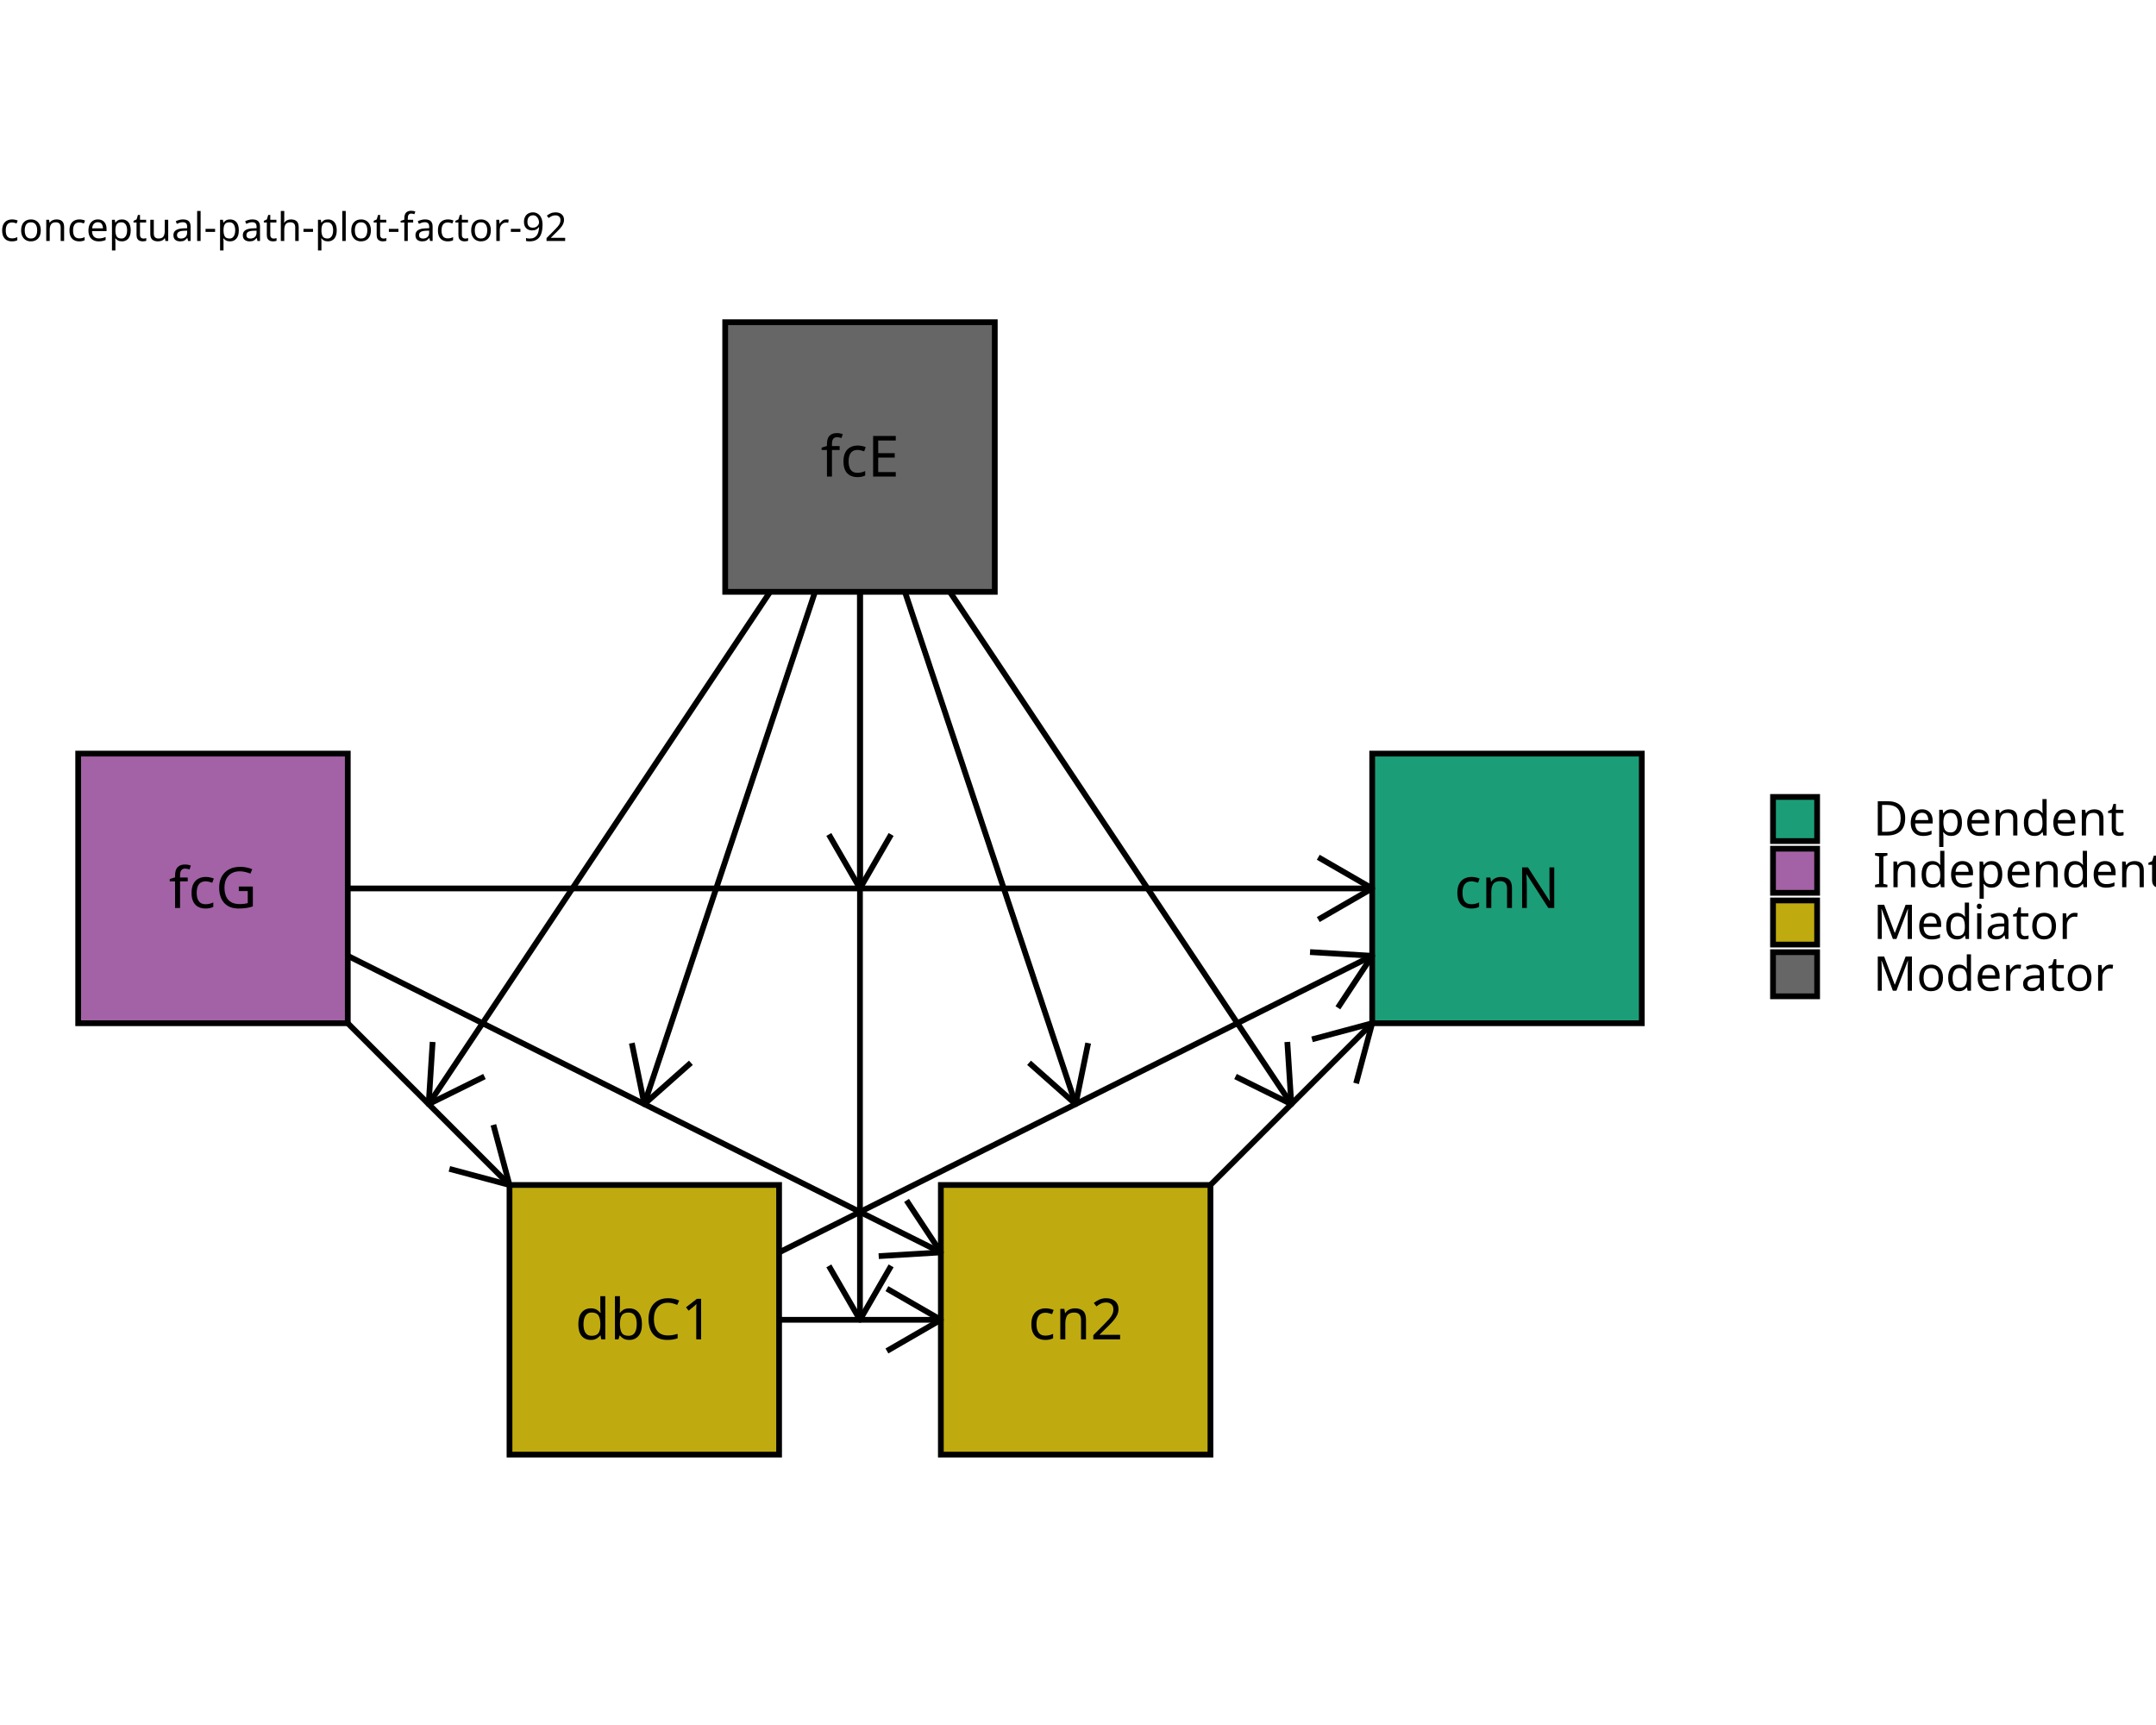
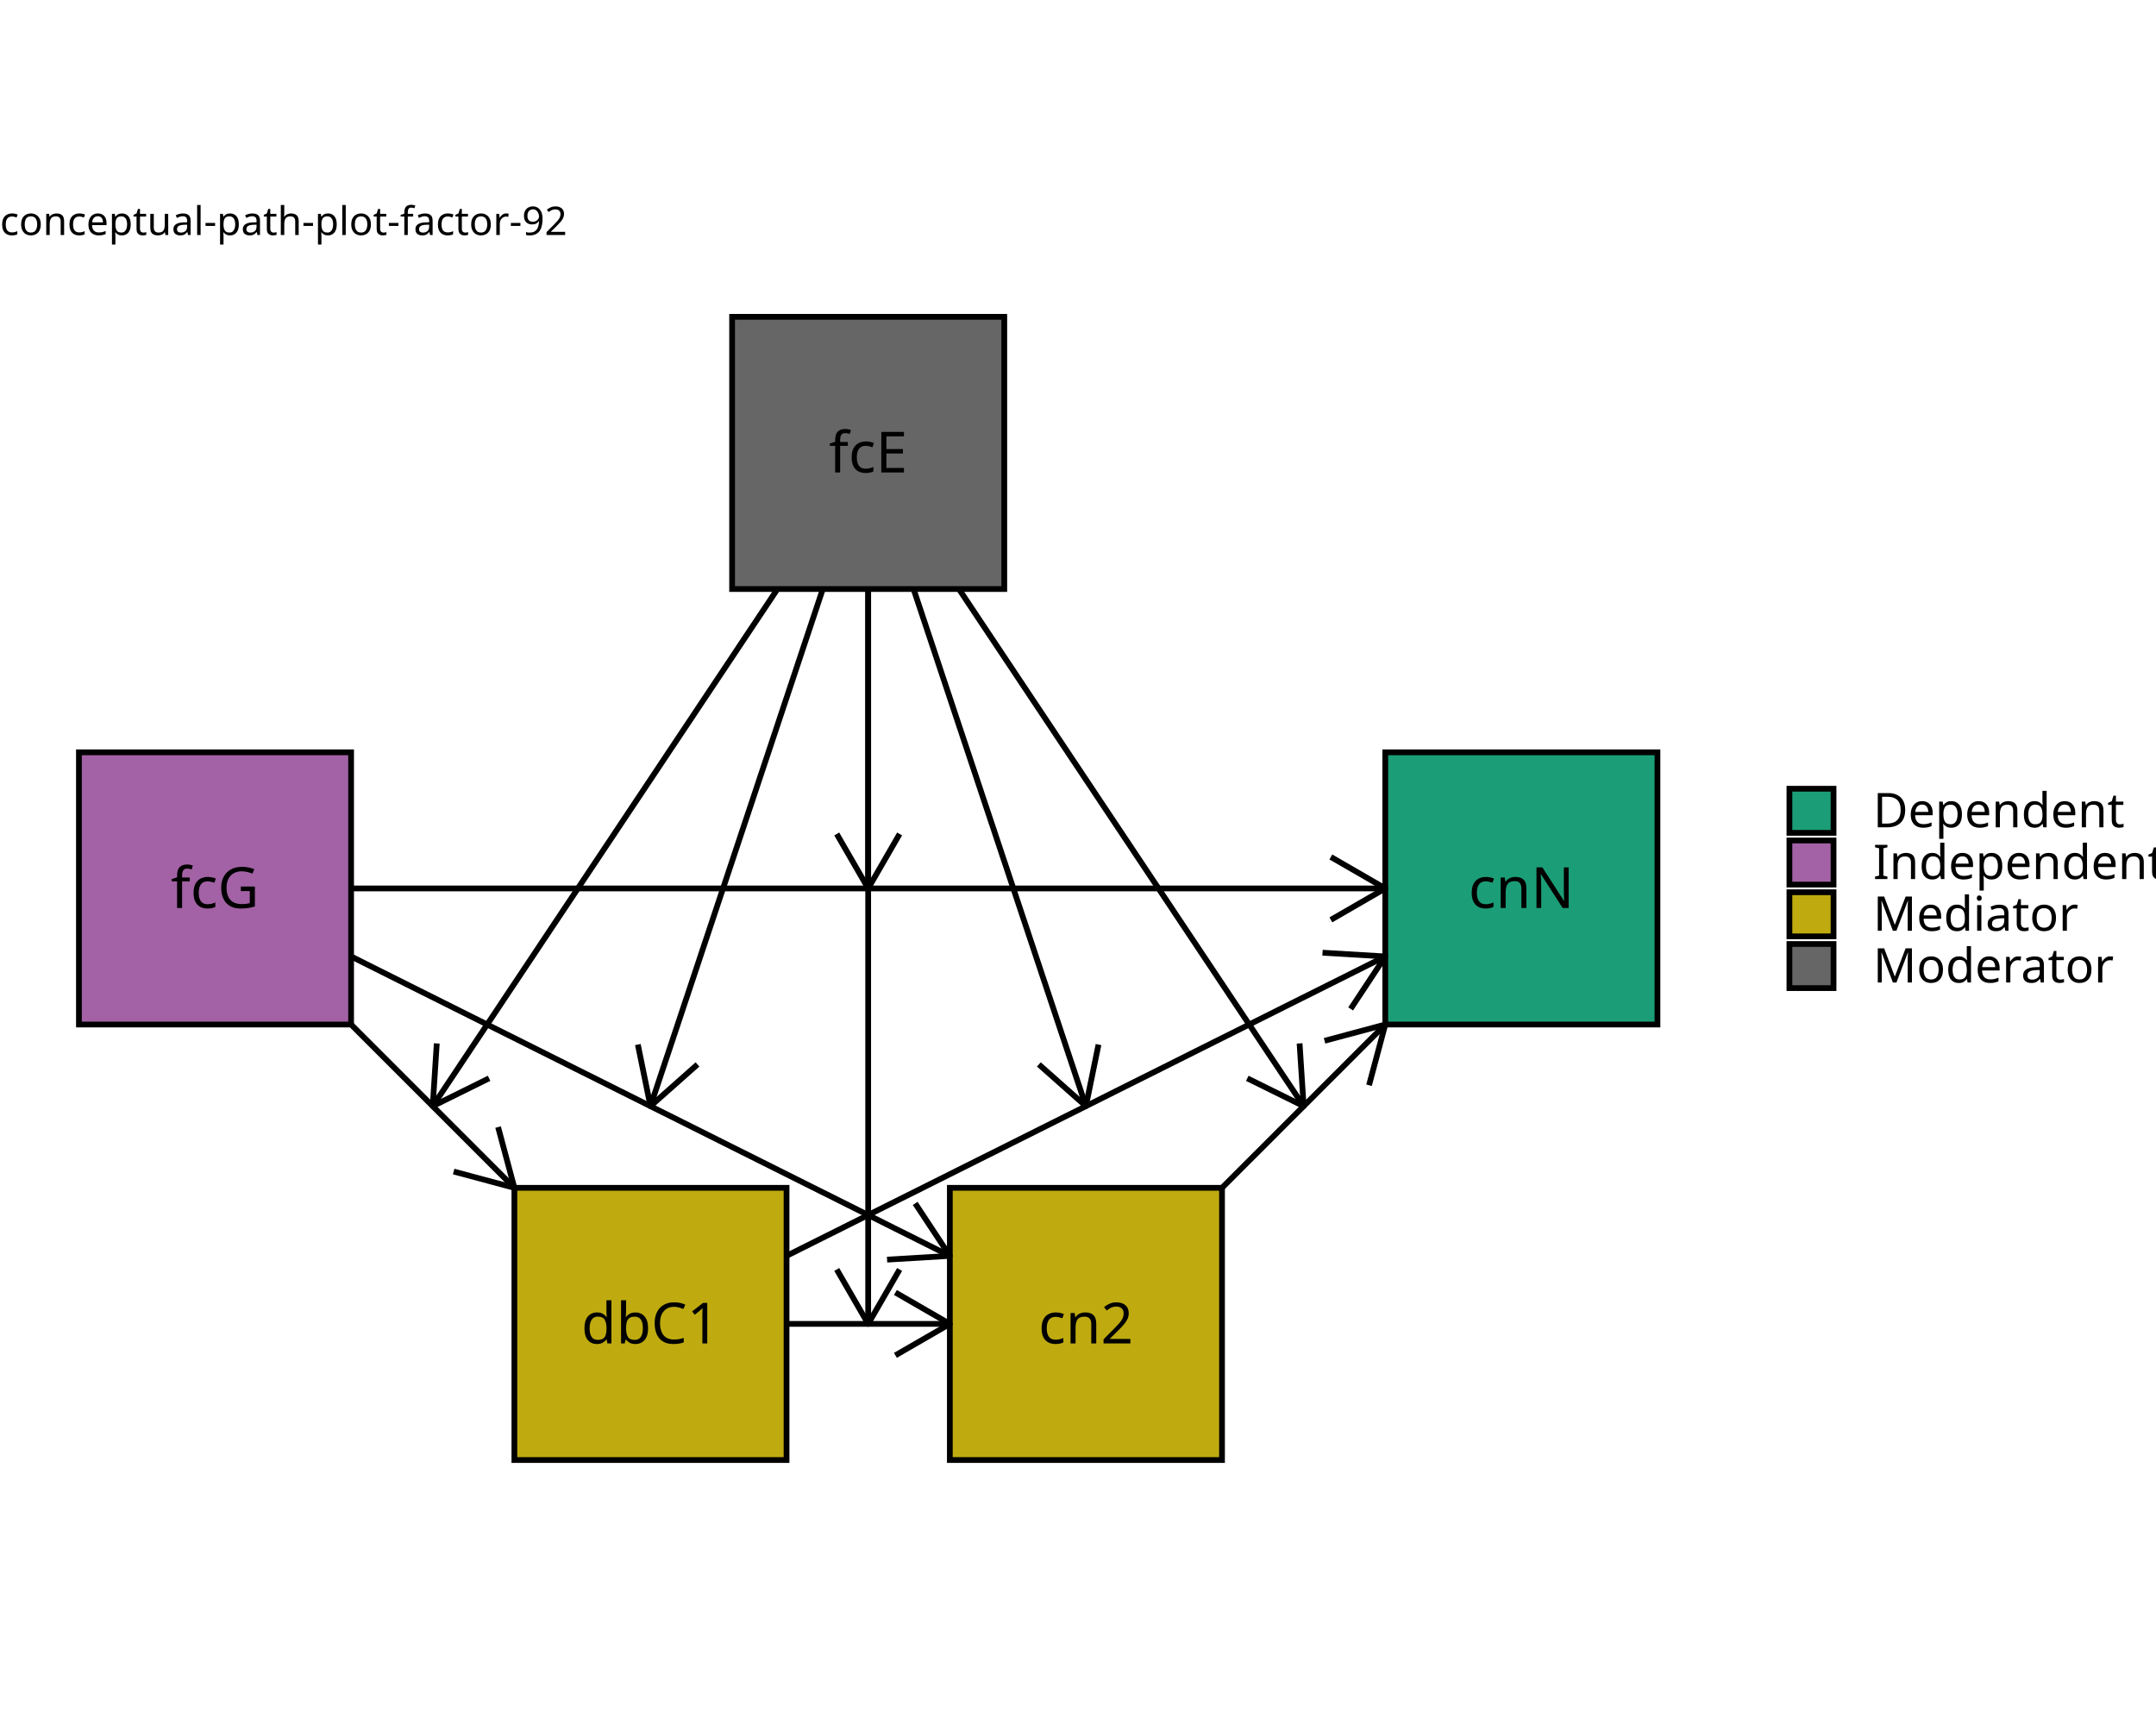
<svg xmlns="http://www.w3.org/2000/svg" class="svglite" data-engine-version="2.0" width="720.00pt" height="576.00pt" viewBox="0 0 720.00 576.00">
  <defs>
    <style type="text/css">
    .svglite line, .svglite polyline, .svglite polygon, .svglite path, .svglite rect, .svglite circle {
      fill: none;
      stroke: #000000;
      stroke-linecap: round;
      stroke-linejoin: round;
      stroke-miterlimit: 10.00;
    }
  </style>
  </defs>
  <rect width="100%" height="100%" style="stroke: none; fill: #FFFFFF;" />
  <defs>
    <clipPath id="cpMC4wMHw3MjAuMDB8MC4wMHw1NzYuMDA=">
      <rect x="0.00" y="0.00" width="720.00" height="576.00" />
    </clipPath>
  </defs>
  <g clip-path="url(#cpMC4wMHw3MjAuMDB8MC4wMHw1NzYuMDA=)">
</g>
  <defs>
-     <clipPath id="cpMC4wMHw3MjAuMDB8NzEuMzh8NTA0LjYy">
-       <rect x="0.00" y="71.38" width="720.00" height="433.24" />
+     <clipPath id="cpMC4wMHw3MjAuMDB8NjkuNDB8NTA2LjYw">
+       <rect x="0.00" y="69.40" width="720.00" height="437.21" />
    </clipPath>
  </defs>
-   <g clip-path="url(#cpMC4wMHw3MjAuMDB8NzEuMzh8NTA0LjYy)">
-     <rect x="0.00" y="71.38" width="720.00" height="433.24" style="stroke-width: 10.67; stroke: none;" />
+   <g clip-path="url(#cpMC4wMHw3MjAuMDB8NjkuNDB8NTA2LjYw)">
+     <rect x="0.00" y="69.40" width="720.00" height="437.21" style="stroke-width: 10.67; stroke: none;" />
  </g>
  <g clip-path="url(#cpMC4wMHw3MjAuMDB8MC4wMHw1NzYuMDA=)">
</g>
  <defs>
-     <clipPath id="cpMC4wMHw1NzQuMzl8ODguNjh8NTA0LjYy">
-       <rect x="0.00" y="88.68" width="574.39" height="415.93" />
+     <clipPath id="cpMC4wMHw1NzkuODZ8ODYuNzB8NTA2LjYw">
+       <rect x="0.00" y="86.70" width="579.86" height="419.90" />
    </clipPath>
  </defs>
-   <g clip-path="url(#cpMC4wMHw1NzQuMzl8ODguNjh8NTA0LjYy)">
-     <rect x="0.00" y="88.68" width="574.39" height="415.93" style="stroke-width: 10.67; stroke: none;" />
-     <rect x="26.11" y="251.64" width="90.03" height="90.03" style="stroke-width: 1.92; stroke-linecap: butt; stroke-linejoin: miter; fill: #A362A5;" />
-     <rect x="458.25" y="251.64" width="90.03" height="90.03" style="stroke-width: 1.92; stroke-linecap: butt; stroke-linejoin: miter; fill: #1B9E77;" />
-     <rect x="170.15" y="395.68" width="90.03" height="90.03" style="stroke-width: 1.92; stroke-linecap: butt; stroke-linejoin: miter; fill: #BFAB0F;" />
-     <rect x="314.20" y="395.68" width="90.03" height="90.03" style="stroke-width: 1.92; stroke-linecap: butt; stroke-linejoin: miter; fill: #BFAB0F;" />
-     <rect x="242.18" y="107.59" width="90.03" height="90.03" style="stroke-width: 1.92; stroke-linecap: butt; stroke-linejoin: miter; fill: #666666;" />
-     <rect x="242.18" y="251.64" width="90.03" height="90.03" style="stroke-width: 1.92; stroke: none; stroke-linecap: butt; stroke-linejoin: miter;" />
-     <rect x="98.13" y="323.66" width="90.03" height="90.03" style="stroke-width: 1.92; stroke: none; stroke-linecap: butt; stroke-linejoin: miter;" />
-     <rect x="170.15" y="323.66" width="90.03" height="90.03" style="stroke-width: 1.92; stroke: none; stroke-linecap: butt; stroke-linejoin: miter;" />
-     <rect x="314.20" y="323.66" width="90.03" height="90.03" style="stroke-width: 1.92; stroke: none; stroke-linecap: butt; stroke-linejoin: miter;" />
-     <rect x="242.18" y="395.68" width="90.03" height="90.03" style="stroke-width: 1.92; stroke: none; stroke-linecap: butt; stroke-linejoin: miter;" />
-     <rect x="386.22" y="323.66" width="90.03" height="90.03" style="stroke-width: 1.92; stroke: none; stroke-linecap: butt; stroke-linejoin: miter;" />
-     <polyline points="116.14,296.65 119.14,296.65 123.50,296.65 127.87,296.65 132.23,296.65 136.60,296.65 140.96,296.65 145.33,296.65 149.69,296.65 154.06,296.65 158.42,296.65 162.79,296.65 167.15,296.65 171.52,296.65 175.88,296.65 180.25,296.65 184.61,296.65 188.98,296.65 193.34,296.65 197.71,296.65 202.07,296.65 206.44,296.65 210.80,296.65 215.17,296.65 219.53,296.65 223.90,296.65 228.26,296.65 232.63,296.65 236.99,296.65 241.36,296.65 245.72,296.65 250.09,296.65 254.45,296.65 258.82,296.65 263.18,296.65 267.55,296.65 271.91,296.65 276.28,296.65 280.65,296.65 285.01,296.65 289.38,296.65 293.74,296.65 298.11,296.65 302.47,296.65 306.84,296.65 311.20,296.65 315.57,296.65 319.93,296.65 324.30,296.65 328.66,296.65 333.03,296.65 337.39,296.65 341.76,296.65 346.12,296.65 350.49,296.65 354.85,296.65 359.22,296.65 363.58,296.65 367.95,296.65 372.31,296.65 376.68,296.65 381.04,296.65 385.41,296.65 389.77,296.65 394.14,296.65 398.50,296.65 402.87,296.65 407.23,296.65 411.60,296.65 415.96,296.65 420.33,296.65 424.69,296.65 429.06,296.65 433.42,296.65 437.79,296.65 442.15,296.65 446.52,296.65 450.88,296.65 455.25,296.65 458.25,296.65 " style="stroke-width: 1.92; stroke-linecap: butt;" />
-     <polyline points="440.24,307.05 458.25,296.65 440.24,286.25 " style="stroke-width: 1.92; stroke-linecap: butt;" />
-     <polyline points="287.19,197.62 287.19,197.71 287.19,199.17 287.19,200.62 287.19,202.08 287.19,203.53 287.19,204.99 287.19,206.44 287.19,207.90 287.19,209.35 287.19,210.81 287.19,212.26 287.19,213.72 287.19,215.17 287.19,216.63 287.19,218.08 287.19,219.54 287.19,220.99 287.19,222.45 287.19,223.90 287.19,225.36 287.19,226.81 287.19,228.27 287.19,229.72 287.19,231.18 287.19,232.63 287.19,234.09 287.19,235.54 287.19,237.00 287.19,238.45 287.19,239.91 287.19,241.36 287.19,242.82 287.19,244.27 287.19,245.73 287.19,247.18 287.19,248.64 287.19,250.09 287.19,251.55 287.19,253.00 287.19,254.46 287.19,255.91 287.19,257.37 287.19,258.82 287.19,260.28 287.19,261.73 287.19,263.19 287.19,264.64 287.19,266.10 287.19,267.55 287.19,269.01 287.19,270.46 287.19,271.92 287.19,273.37 287.19,274.83 287.19,276.28 287.19,277.74 287.19,279.19 287.19,280.65 287.19,282.10 287.19,283.56 287.19,285.01 287.19,286.47 287.19,287.92 287.19,289.38 287.19,290.83 287.19,292.29 287.19,293.74 287.19,295.20 287.19,296.65 " style="stroke-width: 1.92; stroke-linecap: butt;" />
-     <polyline points="276.79,278.64 287.19,296.65 297.59,278.64 " style="stroke-width: 1.92; stroke-linecap: butt;" />
-     <polyline points="257.18,197.62 256.64,198.44 255.18,200.62 253.73,202.80 252.27,204.99 250.82,207.17 249.36,209.35 247.91,211.53 246.45,213.72 245.00,215.90 243.54,218.08 242.09,220.26 240.63,222.45 239.18,224.63 237.72,226.81 236.27,228.99 234.81,231.18 233.36,233.36 231.90,235.54 230.45,237.72 228.99,239.91 227.54,242.09 226.08,244.27 224.63,246.45 223.17,248.64 221.72,250.82 220.26,253.00 218.81,255.18 217.35,257.37 215.90,259.55 214.44,261.73 212.99,263.91 211.53,266.10 210.08,268.28 208.62,270.46 207.17,272.64 205.71,274.83 204.26,277.01 202.80,279.19 201.35,281.37 199.89,283.56 198.44,285.74 196.98,287.92 195.53,290.10 194.07,292.29 192.62,294.47 191.16,296.65 189.71,298.83 188.25,301.02 186.80,303.20 185.34,305.38 183.89,307.56 182.43,309.75 180.98,311.93 179.52,314.11 178.07,316.29 176.61,318.48 175.16,320.66 173.70,322.84 172.25,325.02 170.79,327.21 169.34,329.39 167.88,331.57 166.43,333.75 164.97,335.94 163.52,338.12 162.06,340.30 160.61,342.48 159.15,344.67 157.70,346.85 156.24,349.03 154.79,351.22 153.33,353.40 151.88,355.58 150.42,357.76 148.97,359.95 147.51,362.13 146.06,364.31 144.60,366.49 143.15,368.68 " style="stroke-width: 1.92; stroke-linecap: butt;" />
-     <polyline points="144.48,347.92 143.15,368.68 161.79,359.46 " style="stroke-width: 1.92; stroke-linecap: butt;" />
-     <polyline points="272.19,197.62 271.91,198.44 271.19,200.62 270.46,202.80 269.73,204.99 269.00,207.17 268.28,209.35 267.55,211.53 266.82,213.72 266.09,215.90 265.37,218.08 264.64,220.26 263.91,222.45 263.18,224.63 262.46,226.81 261.73,228.99 261.00,231.18 260.27,233.36 259.55,235.54 258.82,237.72 258.09,239.91 257.36,242.09 256.64,244.27 255.91,246.45 255.18,248.64 254.45,250.82 253.73,253.00 253.00,255.18 252.27,257.37 251.54,259.55 250.82,261.73 250.09,263.91 249.36,266.10 248.63,268.28 247.91,270.46 247.18,272.64 246.45,274.83 245.72,277.01 245.00,279.19 244.27,281.37 243.54,283.56 242.81,285.74 242.09,287.92 241.36,290.10 240.63,292.29 239.90,294.47 239.18,296.65 238.45,298.83 237.72,301.02 236.99,303.20 236.27,305.38 235.54,307.56 234.81,309.75 234.08,311.93 233.36,314.11 232.63,316.29 231.90,318.48 231.17,320.66 230.45,322.84 229.72,325.02 228.99,327.21 228.26,329.39 227.54,331.57 226.81,333.75 226.08,335.94 225.35,338.12 224.63,340.30 223.90,342.48 223.17,344.67 222.44,346.85 221.72,349.03 220.99,351.22 220.26,353.40 219.53,355.58 218.81,357.76 218.08,359.95 217.35,362.13 216.62,364.31 215.90,366.49 215.17,368.68 " style="stroke-width: 1.92; stroke-linecap: butt;" />
-     <polyline points="211.00,348.30 215.17,368.68 230.73,354.88 " style="stroke-width: 1.92; stroke-linecap: butt;" />
-     <polyline points="302.20,197.62 302.47,198.44 303.20,200.62 303.93,202.80 304.65,204.99 305.38,207.17 306.11,209.35 306.84,211.53 307.56,213.72 308.29,215.90 309.02,218.08 309.75,220.26 310.47,222.45 311.20,224.63 311.93,226.81 312.66,228.99 313.38,231.18 314.11,233.36 314.84,235.54 315.57,237.72 316.29,239.91 317.02,242.09 317.75,244.27 318.48,246.45 319.20,248.64 319.93,250.82 320.66,253.00 321.39,255.18 322.11,257.37 322.84,259.55 323.57,261.73 324.30,263.91 325.02,266.10 325.75,268.28 326.48,270.46 327.21,272.64 327.93,274.83 328.66,277.01 329.39,279.19 330.12,281.37 330.84,283.56 331.57,285.74 332.30,287.92 333.03,290.10 333.75,292.29 334.48,294.47 335.21,296.65 335.94,298.83 336.66,301.02 337.39,303.20 338.12,305.38 338.85,307.56 339.57,309.75 340.30,311.93 341.03,314.11 341.76,316.29 342.48,318.48 343.21,320.66 343.94,322.84 344.67,325.02 345.39,327.21 346.12,329.39 346.85,331.57 347.58,333.75 348.30,335.94 349.03,338.12 349.76,340.30 350.49,342.48 351.21,344.67 351.94,346.85 352.67,349.03 353.40,351.22 354.12,353.40 354.85,355.58 355.58,357.76 356.31,359.95 357.03,362.13 357.76,364.31 358.49,366.49 359.22,368.68 " style="stroke-width: 1.92; stroke-linecap: butt;" />
-     <polyline points="343.66,354.88 359.22,368.68 363.39,348.30 " style="stroke-width: 1.92; stroke-linecap: butt;" />
-     <polyline points="287.19,197.62 287.19,199.17 287.19,202.08 287.19,204.99 287.19,207.90 287.19,210.81 287.19,213.72 287.19,216.63 287.19,219.54 287.19,222.45 287.19,225.36 287.19,228.27 287.19,231.18 287.19,234.09 287.19,237.00 287.19,239.91 287.19,242.82 287.19,245.73 287.19,248.64 287.19,251.55 287.19,254.46 287.19,257.37 287.19,260.28 287.19,263.19 287.19,266.10 287.19,269.01 287.19,271.92 287.19,274.83 287.19,277.74 287.19,280.65 287.19,283.56 287.19,286.47 287.19,289.38 287.19,292.29 287.19,295.20 287.19,298.11 287.19,301.02 287.19,303.93 287.19,306.84 287.19,309.75 287.19,312.66 287.19,315.57 287.19,318.48 287.19,321.39 287.19,324.30 287.19,327.21 287.19,330.12 287.19,333.03 287.19,335.94 287.19,338.85 287.19,341.76 287.19,344.67 287.19,347.58 287.19,350.49 287.19,353.40 287.19,356.31 287.19,359.22 287.19,362.13 287.19,365.04 287.19,367.95 287.19,370.86 287.19,373.77 287.19,376.68 287.19,379.59 287.19,382.50 287.19,385.41 287.19,388.32 287.19,391.23 287.19,394.14 287.19,397.05 287.19,399.96 287.19,402.87 287.19,405.78 287.19,408.69 287.19,411.60 287.19,414.51 287.19,417.42 287.19,420.33 287.19,423.24 287.19,426.15 287.19,429.06 287.19,431.97 287.19,434.88 287.19,437.79 287.19,440.70 " style="stroke-width: 1.92; stroke-linecap: butt;" />
-     <polyline points="276.79,422.69 287.19,440.70 297.59,422.69 " style="stroke-width: 1.92; stroke-linecap: butt;" />
-     <polyline points="317.20,197.62 317.75,198.44 319.20,200.62 320.66,202.80 322.11,204.99 323.57,207.17 325.02,209.35 326.48,211.53 327.93,213.72 329.39,215.90 330.84,218.08 332.30,220.26 333.75,222.45 335.21,224.63 336.66,226.81 338.12,228.99 339.57,231.18 341.03,233.36 342.48,235.54 343.94,237.72 345.39,239.91 346.85,242.09 348.30,244.27 349.76,246.45 351.21,248.64 352.67,250.82 354.12,253.00 355.58,255.18 357.03,257.37 358.49,259.55 359.94,261.73 361.40,263.91 362.85,266.10 364.31,268.28 365.76,270.46 367.22,272.64 368.67,274.83 370.13,277.01 371.58,279.19 373.04,281.37 374.49,283.56 375.95,285.74 377.40,287.92 378.86,290.10 380.31,292.29 381.77,294.47 383.22,296.65 384.68,298.83 386.13,301.02 387.59,303.20 389.04,305.38 390.50,307.56 391.95,309.75 393.41,311.93 394.86,314.11 396.32,316.29 397.77,318.48 399.23,320.66 400.68,322.84 402.14,325.02 403.59,327.21 405.05,329.39 406.50,331.57 407.96,333.75 409.41,335.94 410.87,338.12 412.32,340.30 413.78,342.48 415.23,344.67 416.69,346.85 418.14,349.03 419.60,351.22 421.05,353.40 422.51,355.58 423.96,357.76 425.42,359.95 426.87,362.13 428.33,364.31 429.78,366.49 431.24,368.68 " style="stroke-width: 1.92; stroke-linecap: butt;" />
-     <polyline points="412.60,359.46 431.24,368.68 429.90,347.92 " style="stroke-width: 1.92; stroke-linecap: butt;" />
-     <polyline points="116.14,341.67 116.23,341.76 117.68,343.21 119.14,344.67 120.59,346.12 122.05,347.58 123.50,349.03 124.96,350.49 126.41,351.94 127.87,353.40 129.32,354.85 130.78,356.31 132.23,357.76 133.69,359.22 135.14,360.67 136.60,362.13 138.05,363.58 139.51,365.04 140.96,366.49 142.42,367.95 143.87,369.40 145.33,370.86 146.78,372.31 148.24,373.77 149.69,375.22 151.15,376.68 152.60,378.13 154.06,379.59 155.51,381.04 156.97,382.50 158.42,383.95 159.88,385.41 161.33,386.86 162.79,388.32 164.24,389.77 165.70,391.23 167.15,392.68 168.61,394.14 170.06,395.59 170.15,395.68 " style="stroke-width: 1.92; stroke-linecap: butt;" />
-     <polyline points="150.07,390.30 170.15,395.68 164.77,375.60 " style="stroke-width: 1.92; stroke-linecap: butt;" />
-     <polyline points="116.14,319.16 117.68,319.93 120.59,321.39 123.50,322.84 126.41,324.30 129.32,325.75 132.23,327.21 135.14,328.66 138.05,330.12 140.96,331.57 143.87,333.03 146.78,334.48 149.69,335.94 152.60,337.39 155.51,338.85 158.42,340.30 161.33,341.76 164.24,343.21 167.15,344.67 170.06,346.12 172.97,347.58 175.88,349.03 178.79,350.49 181.70,351.94 184.61,353.40 187.52,354.85 190.43,356.31 193.34,357.76 196.25,359.22 199.16,360.67 202.07,362.13 204.98,363.58 207.89,365.04 210.80,366.49 213.71,367.95 216.62,369.40 219.53,370.86 222.44,372.31 225.35,373.77 228.26,375.22 231.17,376.68 234.08,378.13 236.99,379.59 239.90,381.04 242.81,382.50 245.72,383.95 248.63,385.41 251.54,386.86 254.45,388.32 257.36,389.77 260.27,391.23 263.18,392.68 266.09,394.14 269.00,395.59 271.91,397.05 274.82,398.50 277.73,399.96 280.65,401.41 283.56,402.87 286.47,404.32 289.38,405.78 292.29,407.23 295.20,408.69 298.11,410.14 301.02,411.60 303.93,413.05 306.84,414.51 309.75,415.96 312.66,417.42 314.20,418.19 " style="stroke-width: 1.92; stroke-linecap: butt;" />
-     <polyline points="293.44,419.44 314.20,418.19 302.74,400.84 " style="stroke-width: 1.92; stroke-linecap: butt;" />
-     <polyline points="260.18,418.19 261.73,417.42 264.64,415.96 267.55,414.51 270.46,413.05 273.37,411.60 276.28,410.14 279.19,408.69 282.10,407.23 285.01,405.78 287.92,404.32 290.83,402.87 293.74,401.41 296.65,399.96 299.56,398.50 302.47,397.05 305.38,395.59 308.29,394.14 311.20,392.68 314.11,391.23 317.02,389.77 319.93,388.32 322.84,386.86 325.75,385.41 328.66,383.95 331.57,382.50 334.48,381.04 337.39,379.59 340.30,378.13 343.21,376.68 346.12,375.22 349.03,373.77 351.94,372.31 354.85,370.86 357.76,369.40 360.67,367.95 363.58,366.49 366.49,365.04 369.40,363.58 372.31,362.13 375.22,360.67 378.13,359.22 381.04,357.76 383.95,356.31 386.86,354.85 389.77,353.40 392.68,351.94 395.59,350.49 398.50,349.03 401.41,347.58 404.32,346.12 407.23,344.67 410.14,343.21 413.05,341.76 415.96,340.30 418.87,338.85 421.78,337.39 424.69,335.94 427.60,334.48 430.51,333.03 433.42,331.57 436.33,330.12 439.24,328.66 442.15,327.21 445.06,325.75 447.97,324.30 450.88,322.84 453.79,321.39 456.70,319.93 458.25,319.16 " style="stroke-width: 1.92; stroke-linecap: butt;" />
-     <polyline points="446.79,336.51 458.25,319.16 437.49,317.91 " style="stroke-width: 1.92; stroke-linecap: butt;" />
-     <polyline points="260.18,440.70 260.27,440.70 261.73,440.70 263.18,440.70 264.64,440.70 266.09,440.70 267.55,440.70 269.00,440.70 270.46,440.70 271.91,440.70 273.37,440.70 274.82,440.70 276.28,440.70 277.73,440.70 279.19,440.70 280.65,440.70 282.10,440.70 283.56,440.70 285.01,440.70 286.47,440.70 287.92,440.70 289.38,440.70 290.83,440.70 292.29,440.70 293.74,440.70 295.20,440.70 296.65,440.70 298.11,440.70 299.56,440.70 301.02,440.70 302.47,440.70 303.93,440.70 305.38,440.70 306.84,440.70 308.29,440.70 309.75,440.70 311.20,440.70 312.66,440.70 314.11,440.70 314.20,440.70 " style="stroke-width: 1.92; stroke-linecap: butt;" />
-     <polyline points="296.19,451.10 314.20,440.70 296.19,430.30 " style="stroke-width: 1.92; stroke-linecap: butt;" />
-     <polyline points="404.23,395.68 404.32,395.59 405.78,394.14 407.23,392.68 408.69,391.23 410.14,389.77 411.60,388.32 413.05,386.86 414.51,385.41 415.96,383.95 417.42,382.50 418.87,381.04 420.33,379.59 421.78,378.13 423.24,376.68 424.69,375.22 426.15,373.77 427.60,372.31 429.06,370.86 430.51,369.40 431.97,367.95 433.42,366.49 434.88,365.04 436.33,363.58 437.79,362.13 439.24,360.67 440.70,359.22 442.15,357.76 443.61,356.31 445.06,354.85 446.52,353.40 447.97,351.94 449.43,350.49 450.88,349.03 452.34,347.58 453.79,346.12 455.25,344.67 456.70,343.21 458.16,341.76 458.25,341.67 " style="stroke-width: 1.92; stroke-linecap: butt;" />
-     <polyline points="452.87,361.75 458.25,341.67 438.16,347.05 " style="stroke-width: 1.92; stroke-linecap: butt;" />
-     <text x="71.12" y="303.18" text-anchor="middle" style="font-size: 18.97px; font-family: sans;" textLength="29.52px" lengthAdjust="spacingAndGlyphs">fcG</text>
-     <text x="503.26" y="303.18" text-anchor="middle" style="font-size: 18.97px; font-family: sans;" textLength="33.74px" lengthAdjust="spacingAndGlyphs">cnN</text>
-     <text x="215.17" y="447.23" text-anchor="middle" style="font-size: 18.97px; font-family: sans;" textLength="45.35px" lengthAdjust="spacingAndGlyphs">dbC1</text>
-     <text x="359.22" y="447.23" text-anchor="middle" style="font-size: 18.97px; font-family: sans;" textLength="30.59px" lengthAdjust="spacingAndGlyphs">cn2</text>
-     <text x="287.19" y="159.13" text-anchor="middle" style="font-size: 18.97px; font-family: sans;" textLength="27.42px" lengthAdjust="spacingAndGlyphs">fcE</text>
+   <g clip-path="url(#cpMC4wMHw1NzkuODZ8ODYuNzB8NTA2LjYw)">
+     <rect x="0.00" y="86.70" width="579.86" height="419.90" style="stroke-width: 10.67; stroke: none;" />
+     <rect x="26.36" y="251.21" width="90.89" height="90.89" style="stroke-width: 1.92; stroke-linecap: butt; stroke-linejoin: miter; fill: #A362A5;" />
+     <rect x="462.62" y="251.21" width="90.89" height="90.89" style="stroke-width: 1.92; stroke-linecap: butt; stroke-linejoin: miter; fill: #1B9E77;" />
+     <rect x="171.78" y="396.63" width="90.89" height="90.89" style="stroke-width: 1.92; stroke-linecap: butt; stroke-linejoin: miter; fill: #BFAB0F;" />
+     <rect x="317.20" y="396.63" width="90.89" height="90.89" style="stroke-width: 1.92; stroke-linecap: butt; stroke-linejoin: miter; fill: #BFAB0F;" />
+     <rect x="244.49" y="105.79" width="90.89" height="90.89" style="stroke-width: 1.92; stroke-linecap: butt; stroke-linejoin: miter; fill: #666666;" />
+     <rect x="244.49" y="251.21" width="90.89" height="90.89" style="stroke-width: 1.92; stroke: none; stroke-linecap: butt; stroke-linejoin: miter;" />
+     <rect x="99.07" y="323.92" width="90.89" height="90.89" style="stroke-width: 1.92; stroke: none; stroke-linecap: butt; stroke-linejoin: miter;" />
+     <rect x="171.78" y="323.92" width="90.89" height="90.89" style="stroke-width: 1.92; stroke: none; stroke-linecap: butt; stroke-linejoin: miter;" />
+     <rect x="317.20" y="323.92" width="90.89" height="90.89" style="stroke-width: 1.92; stroke: none; stroke-linecap: butt; stroke-linejoin: miter;" />
+     <rect x="244.49" y="396.63" width="90.89" height="90.89" style="stroke-width: 1.92; stroke: none; stroke-linecap: butt; stroke-linejoin: miter;" />
+     <rect x="389.91" y="323.92" width="90.89" height="90.89" style="stroke-width: 1.92; stroke: none; stroke-linecap: butt; stroke-linejoin: miter;" />
+     <polyline points="117.25,296.65 120.27,296.65 124.68,296.65 129.09,296.65 133.50,296.65 137.90,296.65 142.31,296.65 146.72,296.65 151.12,296.65 155.53,296.65 159.94,296.65 164.34,296.65 168.75,296.65 173.16,296.65 177.56,296.65 181.97,296.65 186.38,296.65 190.78,296.65 195.19,296.65 199.60,296.65 204.00,296.65 208.41,296.65 212.82,296.65 217.22,296.65 221.63,296.65 226.04,296.65 230.44,296.65 234.85,296.65 239.26,296.65 243.66,296.65 248.07,296.65 252.48,296.65 256.88,296.65 261.29,296.65 265.70,296.65 270.10,296.65 274.51,296.65 278.92,296.65 283.32,296.65 287.73,296.65 292.14,296.65 296.54,296.65 300.95,296.65 305.36,296.65 309.76,296.65 314.17,296.65 318.58,296.65 322.98,296.65 327.39,296.65 331.80,296.65 336.20,296.65 340.61,296.65 345.02,296.65 349.42,296.65 353.83,296.65 358.24,296.65 362.64,296.65 367.05,296.65 371.46,296.65 375.86,296.65 380.27,296.65 384.68,296.65 389.08,296.65 393.49,296.65 397.90,296.65 402.30,296.65 406.71,296.65 411.12,296.65 415.52,296.65 419.93,296.65 424.34,296.65 428.74,296.65 433.15,296.65 437.56,296.65 441.96,296.65 446.37,296.65 450.78,296.65 455.18,296.65 459.59,296.65 462.62,296.65 " style="stroke-width: 1.92; stroke-linecap: butt;" />
+     <polyline points="444.44,307.15 462.62,296.65 444.44,286.15 " style="stroke-width: 1.92; stroke-linecap: butt;" />
+     <polyline points="289.93,196.68 289.93,196.77 289.93,198.24 289.93,199.70 289.93,201.17 289.93,202.64 289.93,204.11 289.93,205.58 289.93,207.05 289.93,208.52 289.93,209.99 289.93,211.46 289.93,212.92 289.93,214.39 289.93,215.86 289.93,217.33 289.93,218.80 289.93,220.27 289.93,221.74 289.93,223.21 289.93,224.68 289.93,226.15 289.93,227.61 289.93,229.08 289.93,230.55 289.93,232.02 289.93,233.49 289.93,234.96 289.93,236.43 289.93,237.90 289.93,239.37 289.93,240.83 289.93,242.30 289.93,243.77 289.93,245.24 289.93,246.71 289.93,248.18 289.93,249.65 289.93,251.12 289.93,252.59 289.93,254.05 289.93,255.52 289.93,256.99 289.93,258.46 289.93,259.93 289.93,261.40 289.93,262.87 289.93,264.34 289.93,265.81 289.93,267.27 289.93,268.74 289.93,270.21 289.93,271.68 289.93,273.15 289.93,274.62 289.93,276.09 289.93,277.56 289.93,279.03 289.93,280.49 289.93,281.96 289.93,283.43 289.93,284.90 289.93,286.37 289.93,287.84 289.93,289.31 289.93,290.78 289.93,292.25 289.93,293.71 289.93,295.18 289.93,296.65 " style="stroke-width: 1.92; stroke-linecap: butt;" />
+     <polyline points="279.43,278.47 289.93,296.65 300.43,278.47 " style="stroke-width: 1.92; stroke-linecap: butt;" />
+     <polyline points="259.64,196.68 259.09,197.50 257.62,199.70 256.15,201.91 254.68,204.11 253.21,206.31 251.74,208.52 250.27,210.72 248.80,212.92 247.33,215.13 245.87,217.33 244.40,219.54 242.93,221.74 241.46,223.94 239.99,226.15 238.52,228.35 237.05,230.55 235.58,232.76 234.11,234.96 232.65,237.16 231.18,239.37 229.71,241.57 228.24,243.77 226.77,245.98 225.30,248.18 223.83,250.38 222.36,252.59 220.89,254.79 219.43,256.99 217.96,259.20 216.49,261.40 215.02,263.60 213.55,265.81 212.08,268.01 210.61,270.21 209.14,272.42 207.67,274.62 206.21,276.82 204.74,279.03 203.27,281.23 201.80,283.43 200.33,285.64 198.86,287.84 197.39,290.04 195.92,292.25 194.45,294.45 192.99,296.65 191.52,298.86 190.05,301.06 188.58,303.26 187.11,305.47 185.64,307.67 184.17,309.87 182.70,312.08 181.23,314.28 179.77,316.48 178.30,318.69 176.83,320.89 175.36,323.09 173.89,325.30 172.42,327.50 170.95,329.70 169.48,331.91 168.01,334.11 166.55,336.31 165.08,338.52 163.61,340.72 162.14,342.92 160.67,345.13 159.20,347.33 157.73,349.53 156.26,351.74 154.79,353.94 153.33,356.14 151.86,358.35 150.39,360.55 148.92,362.75 147.45,364.96 145.98,367.16 144.51,369.36 " style="stroke-width: 1.92; stroke-linecap: butt;" />
+     <polyline points="145.86,348.41 144.51,369.36 163.33,360.06 " style="stroke-width: 1.92; stroke-linecap: butt;" />
+     <polyline points="274.78,196.68 274.51,197.50 273.77,199.70 273.04,201.91 272.31,204.11 271.57,206.31 270.84,208.52 270.10,210.72 269.37,212.92 268.63,215.13 267.90,217.33 267.16,219.54 266.43,221.74 265.70,223.94 264.96,226.15 264.23,228.35 263.49,230.55 262.76,232.76 262.02,234.96 261.29,237.16 260.55,239.37 259.82,241.57 259.09,243.77 258.35,245.98 257.62,248.18 256.88,250.38 256.15,252.59 255.41,254.79 254.68,256.99 253.94,259.20 253.21,261.40 252.48,263.60 251.74,265.81 251.01,268.01 250.27,270.21 249.54,272.42 248.80,274.62 248.07,276.82 247.33,279.03 246.60,281.23 245.87,283.43 245.13,285.64 244.40,287.84 243.66,290.04 242.93,292.25 242.19,294.45 241.46,296.65 240.72,298.86 239.99,301.06 239.26,303.26 238.52,305.47 237.79,307.67 237.05,309.87 236.32,312.08 235.58,314.28 234.85,316.48 234.11,318.69 233.38,320.89 232.65,323.09 231.91,325.30 231.18,327.50 230.44,329.70 229.71,331.91 228.97,334.11 228.24,336.31 227.50,338.52 226.77,340.72 226.04,342.92 225.30,345.13 224.57,347.33 223.83,349.53 223.10,351.74 222.36,353.94 221.63,356.14 220.89,358.35 220.16,360.55 219.43,362.75 218.69,364.96 217.96,367.16 217.22,369.36 " style="stroke-width: 1.92; stroke-linecap: butt;" />
+     <polyline points="213.01,348.79 217.22,369.36 232.93,355.43 " style="stroke-width: 1.92; stroke-linecap: butt;" />
+     <polyline points="305.08,196.68 305.36,197.50 306.09,199.70 306.82,201.91 307.56,204.11 308.29,206.31 309.03,208.52 309.76,210.72 310.50,212.92 311.23,215.13 311.97,217.33 312.70,219.54 313.43,221.74 314.17,223.94 314.90,226.15 315.64,228.35 316.37,230.55 317.11,232.76 317.84,234.96 318.58,237.16 319.31,239.37 320.04,241.57 320.78,243.77 321.51,245.98 322.25,248.18 322.98,250.38 323.72,252.59 324.45,254.79 325.19,256.99 325.92,259.20 326.65,261.40 327.39,263.60 328.12,265.81 328.86,268.01 329.59,270.21 330.33,272.42 331.06,274.62 331.80,276.82 332.53,279.03 333.26,281.23 334.00,283.43 334.73,285.64 335.47,287.84 336.20,290.04 336.94,292.25 337.67,294.45 338.41,296.65 339.14,298.86 339.87,301.06 340.61,303.26 341.34,305.47 342.08,307.67 342.81,309.87 343.55,312.08 344.28,314.28 345.02,316.48 345.75,318.69 346.48,320.89 347.22,323.09 347.95,325.30 348.69,327.50 349.42,329.70 350.16,331.91 350.89,334.11 351.63,336.31 352.36,338.52 353.09,340.72 353.83,342.92 354.56,345.13 355.30,347.33 356.03,349.53 356.77,351.74 357.50,353.94 358.24,356.14 358.97,358.35 359.70,360.55 360.44,362.75 361.17,364.96 361.91,367.16 362.64,369.36 " style="stroke-width: 1.92; stroke-linecap: butt;" />
+     <polyline points="346.93,355.43 362.64,369.36 366.85,348.79 " style="stroke-width: 1.92; stroke-linecap: butt;" />
+     <polyline points="289.93,196.68 289.93,198.24 289.93,201.17 289.93,204.11 289.93,207.05 289.93,209.99 289.93,212.92 289.93,215.86 289.93,218.80 289.93,221.74 289.93,224.68 289.93,227.61 289.93,230.55 289.93,233.49 289.93,236.43 289.93,239.37 289.93,242.30 289.93,245.24 289.93,248.18 289.93,251.12 289.93,254.05 289.93,256.99 289.93,259.93 289.93,262.87 289.93,265.81 289.93,268.74 289.93,271.68 289.93,274.62 289.93,277.56 289.93,280.49 289.93,283.43 289.93,286.37 289.93,289.31 289.93,292.25 289.93,295.18 289.93,298.12 289.93,301.06 289.93,304.00 289.93,306.93 289.93,309.87 289.93,312.81 289.93,315.75 289.93,318.69 289.93,321.62 289.93,324.56 289.93,327.50 289.93,330.44 289.93,333.37 289.93,336.31 289.93,339.25 289.93,342.19 289.93,345.13 289.93,348.06 289.93,351.00 289.93,353.94 289.93,356.88 289.93,359.81 289.93,362.75 289.93,365.69 289.93,368.63 289.93,371.57 289.93,374.50 289.93,377.44 289.93,380.38 289.93,383.32 289.93,386.25 289.93,389.19 289.93,392.13 289.93,395.07 289.93,398.01 289.93,400.94 289.93,403.88 289.93,406.82 289.93,409.76 289.93,412.69 289.93,415.63 289.93,418.57 289.93,421.51 289.93,424.45 289.93,427.38 289.93,430.32 289.93,433.26 289.93,436.20 289.93,439.13 289.93,442.07 " style="stroke-width: 1.92; stroke-linecap: butt;" />
+     <polyline points="279.43,423.89 289.93,442.07 300.43,423.89 " style="stroke-width: 1.92; stroke-linecap: butt;" />
+     <polyline points="320.23,196.68 320.78,197.50 322.25,199.70 323.72,201.91 325.19,204.11 326.65,206.31 328.12,208.52 329.59,210.72 331.06,212.92 332.53,215.13 334.00,217.33 335.47,219.54 336.94,221.74 338.41,223.94 339.87,226.15 341.34,228.35 342.81,230.55 344.28,232.76 345.75,234.96 347.22,237.16 348.69,239.37 350.16,241.57 351.63,243.77 353.09,245.98 354.56,248.18 356.03,250.38 357.50,252.59 358.97,254.79 360.44,256.99 361.91,259.20 363.38,261.40 364.85,263.60 366.31,265.81 367.78,268.01 369.25,270.21 370.72,272.42 372.19,274.62 373.66,276.82 375.13,279.03 376.60,281.23 378.07,283.43 379.53,285.64 381.00,287.84 382.47,290.04 383.94,292.25 385.41,294.45 386.88,296.65 388.35,298.86 389.82,301.06 391.29,303.26 392.75,305.47 394.22,307.67 395.69,309.87 397.16,312.08 398.63,314.28 400.10,316.48 401.57,318.69 403.04,320.89 404.51,323.09 405.98,325.30 407.44,327.50 408.91,329.70 410.38,331.91 411.85,334.11 413.32,336.31 414.79,338.52 416.26,340.72 417.73,342.92 419.20,345.13 420.66,347.33 422.13,349.53 423.60,351.74 425.07,353.94 426.54,356.14 428.01,358.35 429.48,360.55 430.95,362.75 432.42,364.96 433.88,367.16 435.35,369.36 " style="stroke-width: 1.92; stroke-linecap: butt;" />
+     <polyline points="416.53,360.06 435.35,369.36 434.00,348.41 " style="stroke-width: 1.92; stroke-linecap: butt;" />
+     <polyline points="117.25,342.10 117.34,342.19 118.81,343.66 120.27,345.13 121.74,346.59 123.21,348.06 124.68,349.53 126.15,351.00 127.62,352.47 129.09,353.94 130.56,355.41 132.03,356.88 133.50,358.35 134.96,359.81 136.43,361.28 137.90,362.75 139.37,364.22 140.84,365.69 142.31,367.16 143.78,368.63 145.25,370.10 146.72,371.57 148.18,373.03 149.65,374.50 151.12,375.97 152.59,377.44 154.06,378.91 155.53,380.38 157.00,381.85 158.47,383.32 159.94,384.79 161.40,386.25 162.87,387.72 164.34,389.19 165.81,390.66 167.28,392.13 168.75,393.60 170.22,395.07 171.69,396.54 171.78,396.63 " style="stroke-width: 1.92; stroke-linecap: butt;" />
+     <polyline points="151.50,391.19 171.78,396.63 166.34,376.35 " style="stroke-width: 1.92; stroke-linecap: butt;" />
+     <polyline points="117.25,319.37 118.81,320.15 121.74,321.62 124.68,323.09 127.62,324.56 130.56,326.03 133.50,327.50 136.43,328.97 139.37,330.44 142.31,331.91 145.25,333.37 148.18,334.84 151.12,336.31 154.06,337.78 157.00,339.25 159.94,340.72 162.87,342.19 165.81,343.66 168.75,345.13 171.69,346.59 174.62,348.06 177.56,349.53 180.50,351.00 183.44,352.47 186.38,353.94 189.31,355.41 192.25,356.88 195.19,358.35 198.13,359.81 201.06,361.28 204.00,362.75 206.94,364.22 209.88,365.69 212.82,367.16 215.75,368.63 218.69,370.10 221.63,371.57 224.57,373.03 227.50,374.50 230.44,375.97 233.38,377.44 236.32,378.91 239.26,380.38 242.19,381.85 245.13,383.32 248.07,384.79 251.01,386.25 253.94,387.72 256.88,389.19 259.82,390.66 262.76,392.13 265.70,393.60 268.63,395.07 271.57,396.54 274.51,398.01 277.45,399.47 280.38,400.94 283.32,402.41 286.26,403.88 289.20,405.35 292.14,406.82 295.07,408.29 298.01,409.76 300.95,411.23 303.89,412.69 306.82,414.16 309.76,415.63 312.70,417.10 315.64,418.57 317.20,419.35 " style="stroke-width: 1.92; stroke-linecap: butt;" />
+     <polyline points="296.24,420.61 317.20,419.35 305.63,401.83 " style="stroke-width: 1.92; stroke-linecap: butt;" />
+     <polyline points="262.67,419.35 264.23,418.57 267.16,417.10 270.10,415.63 273.04,414.16 275.98,412.69 278.92,411.23 281.85,409.76 284.79,408.29 287.73,406.82 290.67,405.35 293.60,403.88 296.54,402.41 299.48,400.94 302.42,399.47 305.36,398.01 308.29,396.54 311.23,395.07 314.17,393.60 317.11,392.13 320.04,390.66 322.98,389.19 325.92,387.72 328.86,386.25 331.80,384.79 334.73,383.32 337.67,381.85 340.61,380.38 343.55,378.91 346.48,377.44 349.42,375.97 352.36,374.50 355.30,373.03 358.24,371.57 361.17,370.10 364.11,368.63 367.05,367.16 369.99,365.69 372.92,364.22 375.86,362.75 378.80,361.28 381.74,359.81 384.68,358.35 387.61,356.88 390.55,355.41 393.49,353.94 396.43,352.47 399.36,351.00 402.30,349.53 405.24,348.06 408.18,346.59 411.12,345.13 414.05,343.66 416.99,342.19 419.93,340.72 422.87,339.25 425.81,337.78 428.74,336.31 431.68,334.84 434.62,333.37 437.56,331.91 440.49,330.44 443.43,328.97 446.37,327.50 449.31,326.03 452.25,324.56 455.18,323.09 458.12,321.62 461.06,320.15 462.62,319.37 " style="stroke-width: 1.92; stroke-linecap: butt;" />
+     <polyline points="451.05,336.89 462.62,319.37 441.66,318.12 " style="stroke-width: 1.92; stroke-linecap: butt;" />
+     <polyline points="262.67,442.07 262.76,442.07 264.23,442.07 265.70,442.07 267.16,442.07 268.63,442.07 270.10,442.07 271.57,442.07 273.04,442.07 274.51,442.07 275.98,442.07 277.45,442.07 278.92,442.07 280.38,442.07 281.85,442.07 283.32,442.07 284.79,442.07 286.26,442.07 287.73,442.07 289.20,442.07 290.67,442.07 292.14,442.07 293.60,442.07 295.07,442.07 296.54,442.07 298.01,442.07 299.48,442.07 300.95,442.07 302.42,442.07 303.89,442.07 305.36,442.07 306.82,442.07 308.29,442.07 309.76,442.07 311.23,442.07 312.70,442.07 314.17,442.07 315.64,442.07 317.11,442.07 317.20,442.07 " style="stroke-width: 1.92; stroke-linecap: butt;" />
+     <polyline points="299.02,452.57 317.20,442.07 299.02,431.58 " style="stroke-width: 1.92; stroke-linecap: butt;" />
+     <polyline points="408.09,396.63 408.18,396.54 409.65,395.07 411.12,393.60 412.59,392.13 414.05,390.66 415.52,389.19 416.99,387.72 418.46,386.25 419.93,384.79 421.40,383.32 422.87,381.85 424.34,380.38 425.81,378.91 427.27,377.44 428.74,375.97 430.21,374.50 431.68,373.03 433.15,371.57 434.62,370.10 436.09,368.63 437.56,367.16 439.03,365.69 440.49,364.22 441.96,362.75 443.43,361.28 444.90,359.81 446.37,358.35 447.84,356.88 449.31,355.41 450.78,353.94 452.25,352.47 453.71,351.00 455.18,349.53 456.65,348.06 458.12,346.59 459.59,345.13 461.06,343.66 462.53,342.19 462.62,342.10 " style="stroke-width: 1.92; stroke-linecap: butt;" />
+     <polyline points="457.19,362.38 462.62,342.10 442.34,347.53 " style="stroke-width: 1.92; stroke-linecap: butt;" />
+     <text x="71.80" y="303.18" text-anchor="middle" style="font-size: 18.97px; font-family: sans;" textLength="29.52px" lengthAdjust="spacingAndGlyphs">fcG</text>
+     <text x="508.06" y="303.18" text-anchor="middle" style="font-size: 18.97px; font-family: sans;" textLength="33.74px" lengthAdjust="spacingAndGlyphs">cnN</text>
+     <text x="217.22" y="448.60" text-anchor="middle" style="font-size: 18.97px; font-family: sans;" textLength="45.35px" lengthAdjust="spacingAndGlyphs">dbC1</text>
+     <text x="362.64" y="448.60" text-anchor="middle" style="font-size: 18.97px; font-family: sans;" textLength="30.59px" lengthAdjust="spacingAndGlyphs">cn2</text>
+     <text x="289.93" y="157.76" text-anchor="middle" style="font-size: 18.97px; font-family: sans;" textLength="27.42px" lengthAdjust="spacingAndGlyphs">fcE</text>
  </g>
  <g clip-path="url(#cpMC4wMHw3MjAuMDB8MC4wMHw1NzYuMDA=)">
-     <rect x="585.34" y="253.87" width="134.66" height="85.56" style="stroke-width: 10.67; stroke: none;" />
-     <rect x="592.10" y="266.11" width="14.73" height="14.73" style="stroke-width: 1.92; stroke-linecap: butt; stroke-linejoin: miter; fill: #1B9E77;" />
-     <rect x="592.10" y="283.39" width="14.73" height="14.73" style="stroke-width: 1.92; stroke-linecap: butt; stroke-linejoin: miter; fill: #A362A5;" />
-     <rect x="592.10" y="300.67" width="14.73" height="14.73" style="stroke-width: 1.92; stroke-linecap: butt; stroke-linejoin: miter; fill: #BFAB0F;" />
-     <rect x="592.10" y="317.95" width="14.73" height="14.73" style="stroke-width: 1.92; stroke-linecap: butt; stroke-linejoin: miter; fill: #666666;" />
-     <text x="625.54" y="278.98" style="font-size: 16.00px; font-family: sans;" textLength="78.30px" lengthAdjust="spacingAndGlyphs">Dependent</text>
-     <text x="625.54" y="296.26" style="font-size: 16.00px; font-family: sans;" textLength="88.98px" lengthAdjust="spacingAndGlyphs">Independent</text>
-     <text x="625.54" y="313.54" style="font-size: 16.00px; font-family: sans;" textLength="62.26px" lengthAdjust="spacingAndGlyphs">Mediator</text>
-     <text x="625.54" y="330.82" style="font-size: 16.00px; font-family: sans;" textLength="72.93px" lengthAdjust="spacingAndGlyphs">Moderator</text>
-     <text x="0.00" y="80.47" style="font-size: 13.20px; font-family: sans;" textLength="176.12px" lengthAdjust="spacingAndGlyphs">conceptual-path-plot-factor-92</text>
+     <rect x="590.82" y="256.61" width="129.18" height="80.08" style="stroke-width: 10.67; stroke: none;" />
+     <rect x="597.58" y="263.37" width="14.73" height="14.73" style="stroke-width: 1.92; stroke-linecap: butt; stroke-linejoin: miter; fill: #1B9E77;" />
+     <rect x="597.58" y="280.65" width="14.73" height="14.73" style="stroke-width: 1.92; stroke-linecap: butt; stroke-linejoin: miter; fill: #A362A5;" />
+     <rect x="597.58" y="297.93" width="14.73" height="14.73" style="stroke-width: 1.92; stroke-linecap: butt; stroke-linejoin: miter; fill: #BFAB0F;" />
+     <rect x="597.58" y="315.21" width="14.73" height="14.73" style="stroke-width: 1.92; stroke-linecap: butt; stroke-linejoin: miter; fill: #666666;" />
+     <text x="625.54" y="276.24" style="font-size: 16.00px; font-family: sans;" textLength="78.30px" lengthAdjust="spacingAndGlyphs">Dependent</text>
+     <text x="625.54" y="293.52" style="font-size: 16.00px; font-family: sans;" textLength="88.98px" lengthAdjust="spacingAndGlyphs">Independent</text>
+     <text x="625.54" y="310.80" style="font-size: 16.00px; font-family: sans;" textLength="62.26px" lengthAdjust="spacingAndGlyphs">Mediator</text>
+     <text x="625.54" y="328.08" style="font-size: 16.00px; font-family: sans;" textLength="72.93px" lengthAdjust="spacingAndGlyphs">Moderator</text>
+     <text x="0.00" y="78.48" style="font-size: 13.20px; font-family: sans;" textLength="176.12px" lengthAdjust="spacingAndGlyphs">conceptual-path-plot-factor-92</text>
  </g>
</svg>
